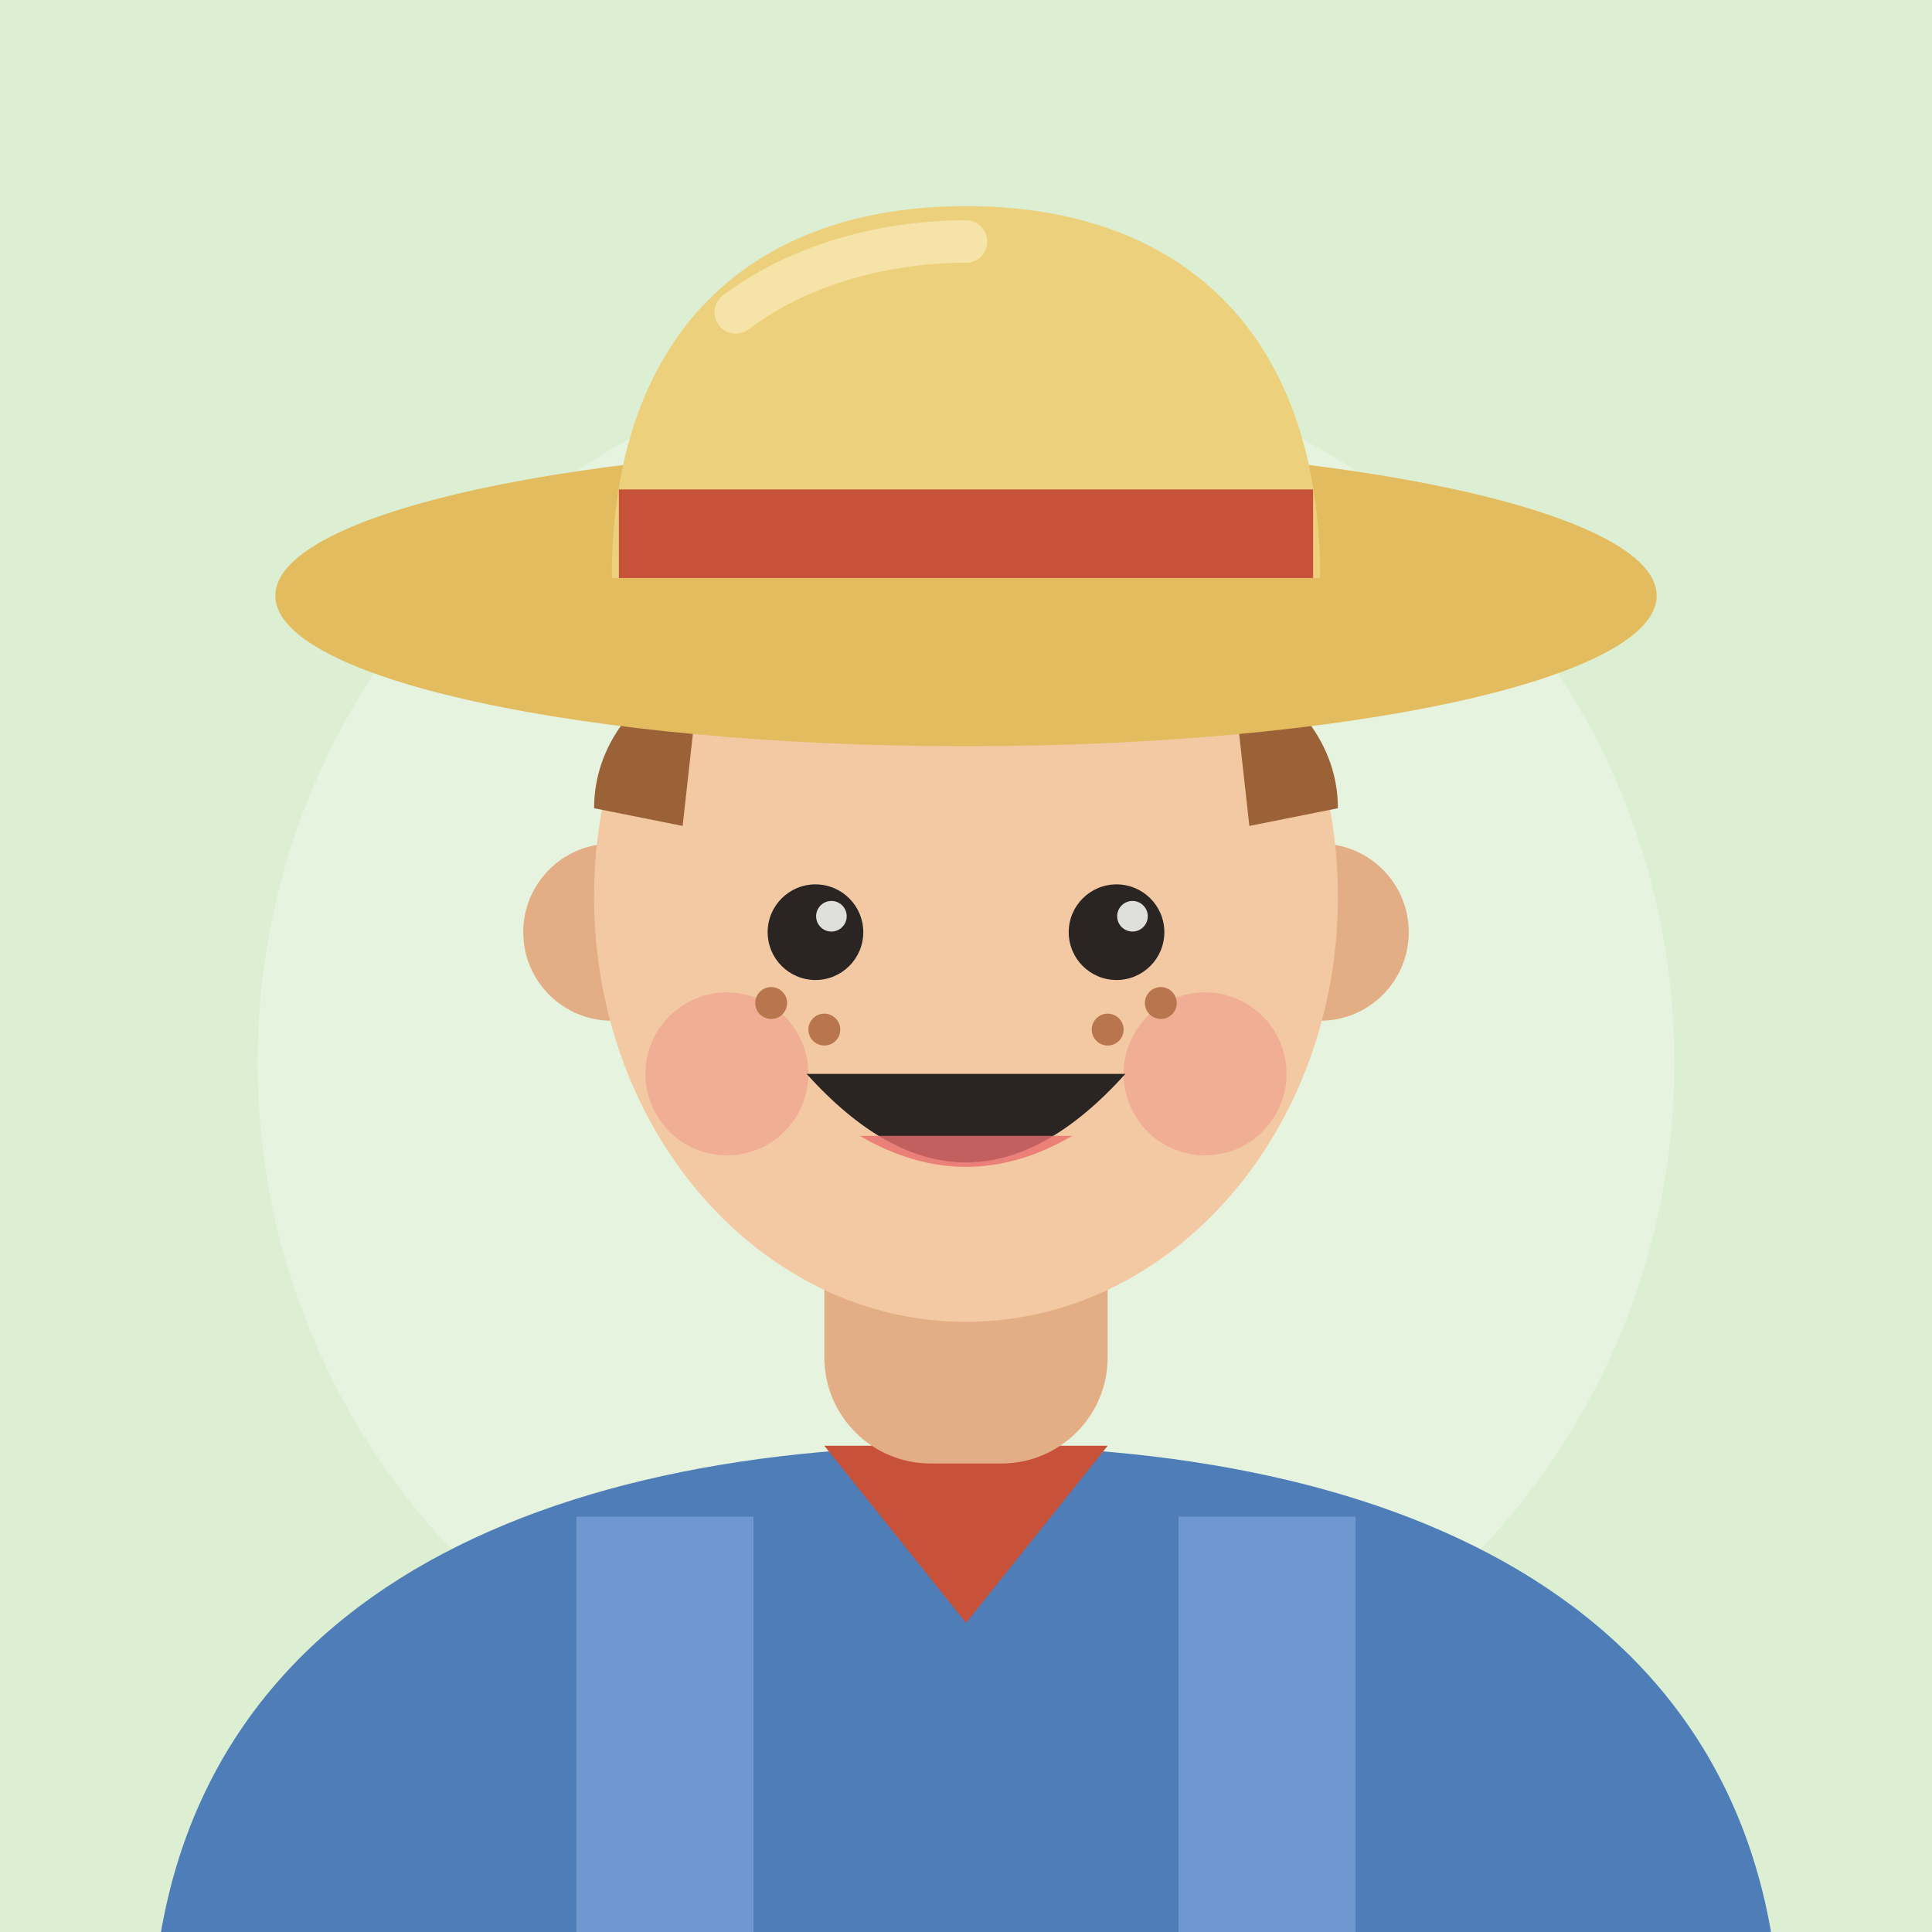
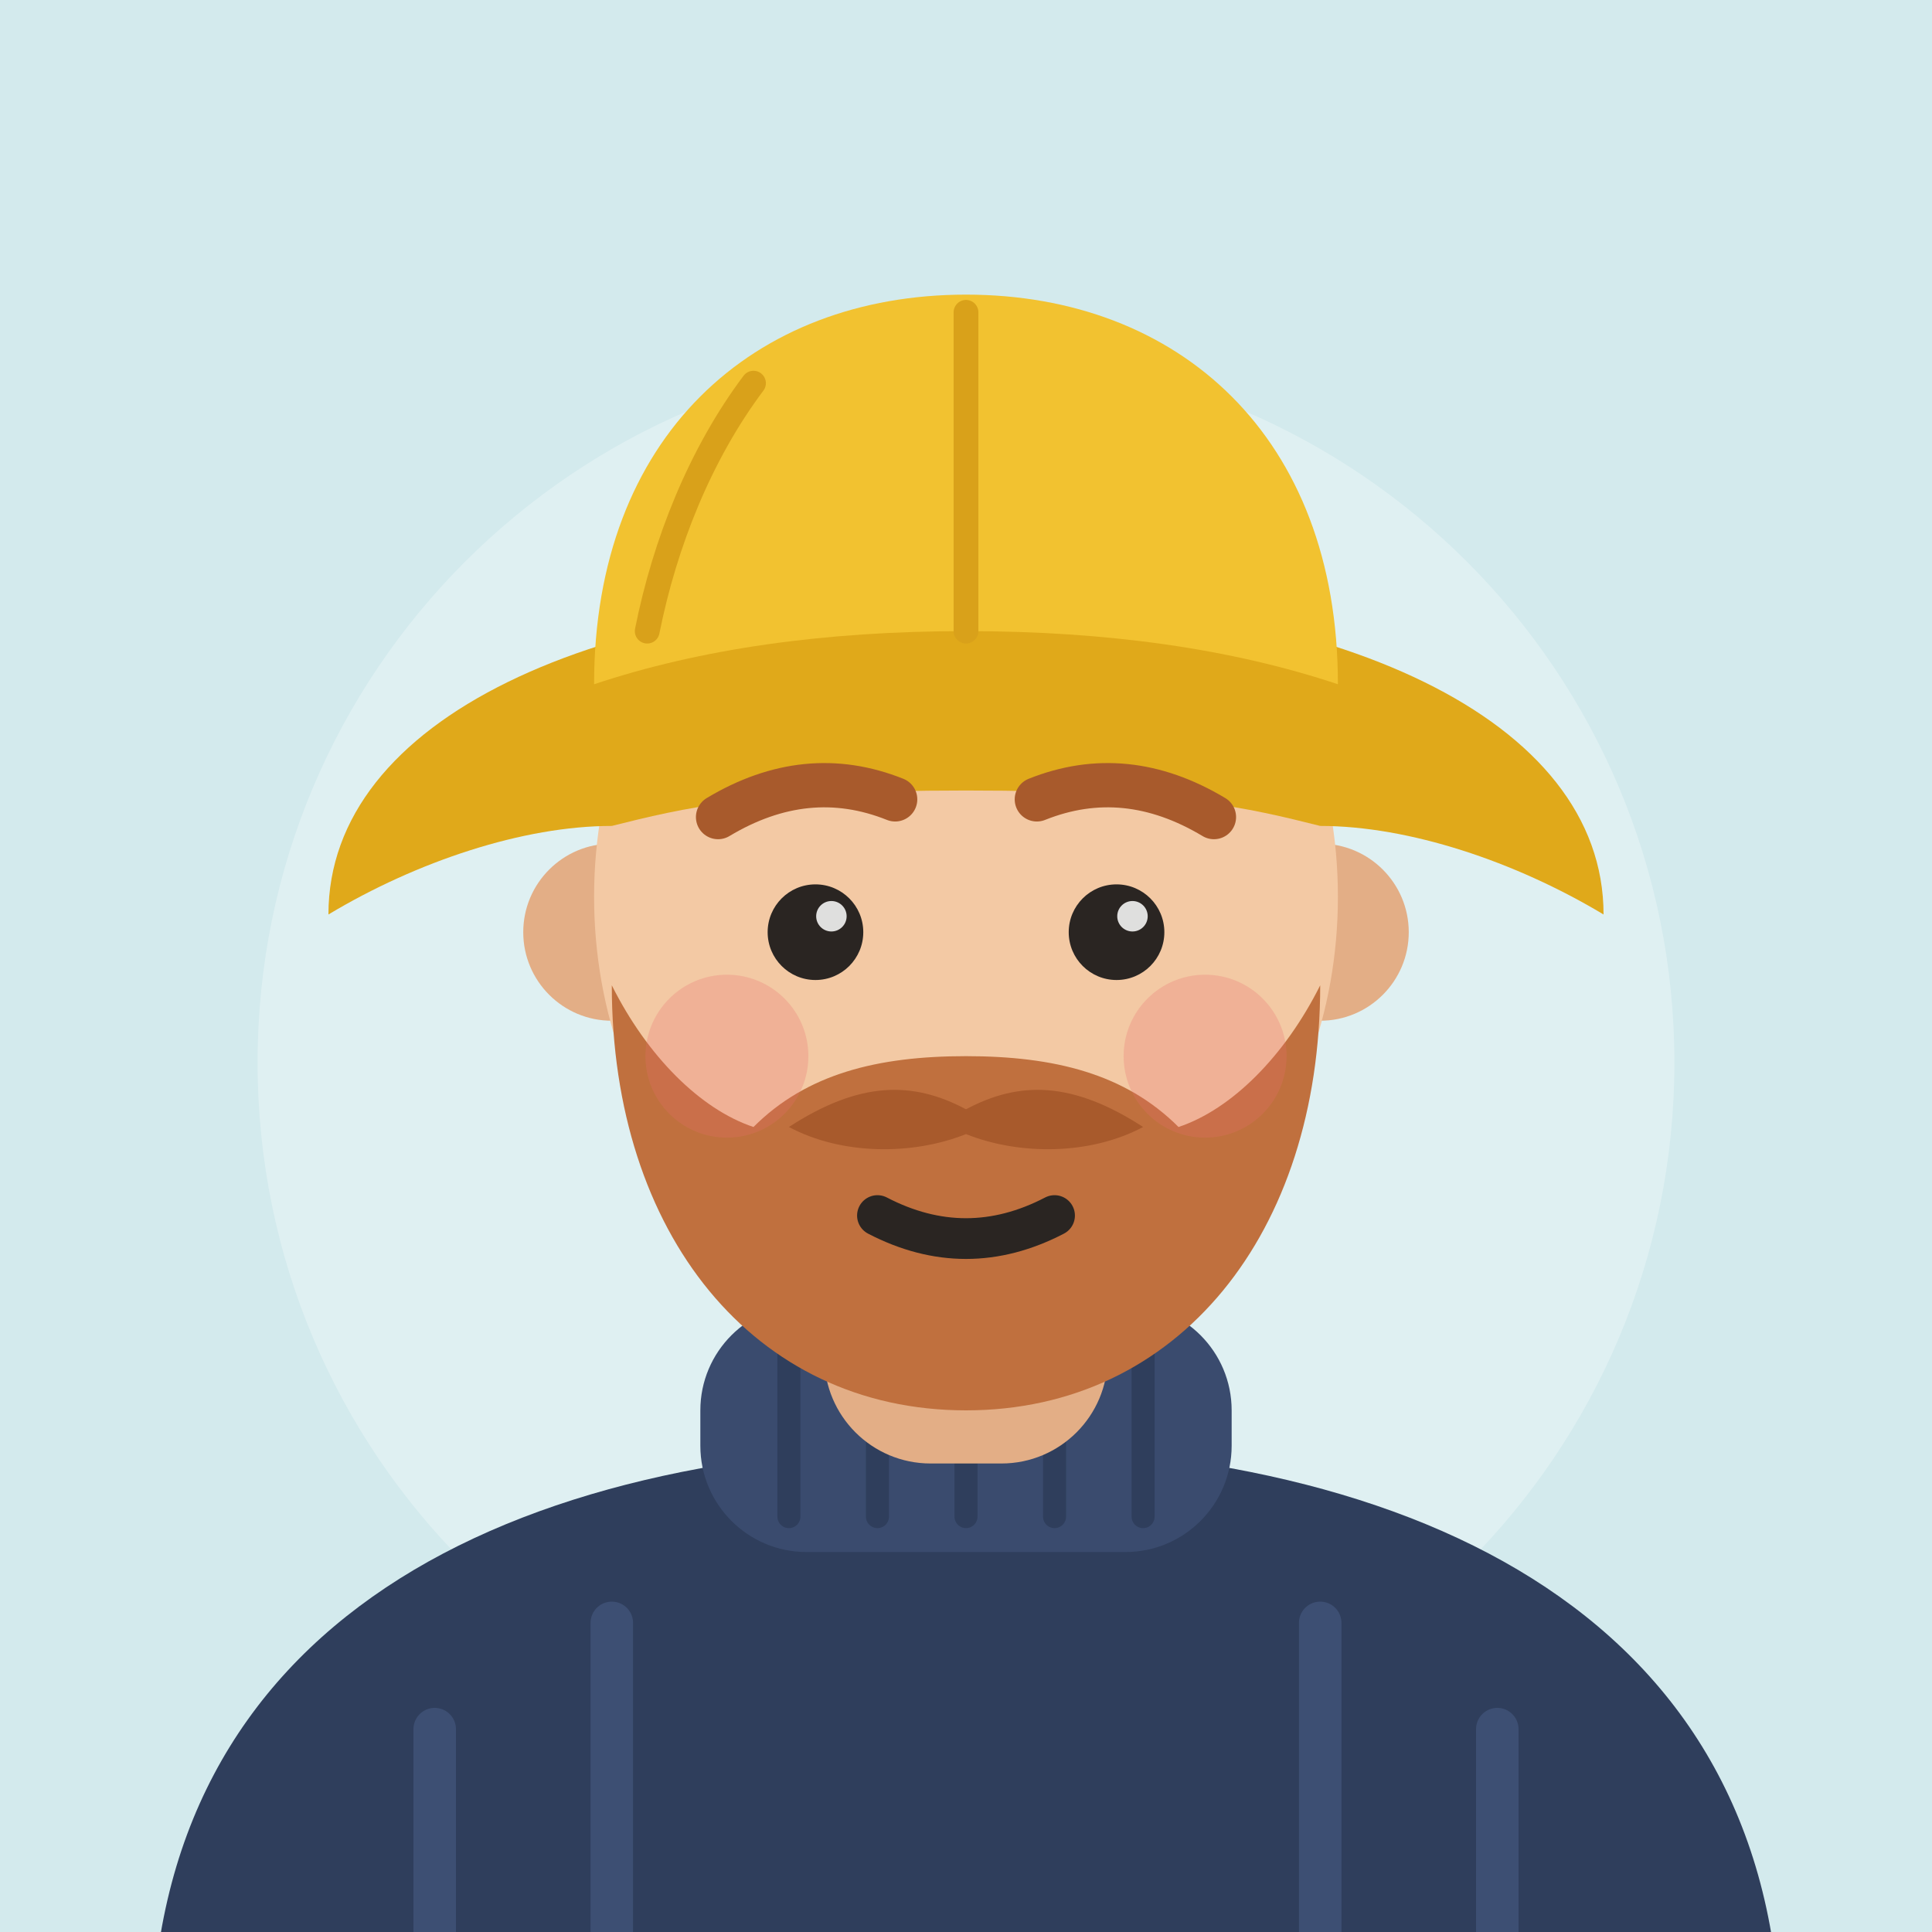
<svg xmlns="http://www.w3.org/2000/svg" viewBox="0 0 120 120">
-   <rect width="120" height="120" fill="#DCEFD3" />
+   <rect width="120" height="120" fill="#D3EAED" />
  <circle cx="60" cy="66" r="44" fill="#fff" opacity=".28" />
  <g transform="translate(60 70) scale(1.1) translate(-60 -70)">
-     <path d="M14 122C14 98 34 88 60 88S106 98 106 122Z" fill="#4F7DB8" />
-     <path d="M38 92h10v30H38zM72 92h10v30H72z" fill="#6E98CF" />
-     <path d="M52 88l8 10 8-10z" fill="#C8513A" />
+     <path d="M14 122C14 98 34 88 60 88S106 98 106 122Z" fill="#2F3E5C" />
+     <path d="M30 104v18M40 98v24M80 98v24M90 104v18" stroke="#3D4F73" stroke-width="2.4" fill="none" stroke-linecap="round" />
+     <rect x="45" y="80" width="30" height="14" rx="6" fill="#3A4B6E" />
+     <path d="M50 82v10M55 82v10M60 82v10M65 82v10M70 82v10" stroke="#2F3E5C" stroke-width="1.3" fill="none" stroke-linecap="round" />
    <rect x="52" y="69" width="16" height="20" rx="6" fill="#E3AE86" />
    <circle cx="40" cy="59" r="5" fill="#E3AE86" />
    <circle cx="80" cy="59" r="5" fill="#E3AE86" />
    <ellipse cx="60" cy="57" rx="21" ry="24" fill="#F3C9A4" />
-     <path d="M39 52c0-4 3-7 6-8l-1 9zM81 52c0-4-3-7-6-8l1 9z" fill="#9A6236" />
-     <ellipse cx="60" cy="40" rx="39" ry="8.5" fill="#E2BC5E" />
-     <path d="M40 39c0-14 8-21 20-21s20 7 20 21z" fill="#EDD07C" />
-     <path d="M40.4 34h39.2v5H40.4z" fill="#C8513A" />
-     <path d="M47 24c4-3 9-4 13-4" stroke="#F6E3A8" stroke-width="2.4" fill="none" stroke-linecap="round" />
+     <path d="M40 62c0 14 8 24 20 24s20-10 20-24c-2 4-5 7-8 8-3-3-7-4-12-4s-9 1-12 4c-3-1-6-4-8-8z" fill="#C0703E" />
+     <path d="M50 70c4-2.6 7-2.6 10-1 3-1.6 6-1.6 10 1-3 1.6-7 1.6-10 .4-3 1.2-7 1.2-10-.4z" fill="#A85A2C" />
+     <path d="M24 58c0-11 15-18 36-18s36 7 36 18c-5-3-11-5-16-5-4-1-8-2-20-2s-16 1-20 2c-5 0-11 2-16 5z" fill="#E0A91A" />
+     <path d="M39 45c0-14 9-22 21-22s21 8 21 22c-6-2-13-3-21-3s-15 1-21 3z" fill="#F2C230" />
+     <path d="M60 24v18M48 28c-3 4-5 9-6 14" stroke="#D9A11A" stroke-width="1.4" fill="none" stroke-linecap="round" />
+     <path d="M46 52.5q5-3 10-1M74 52.5q-5-3-10-1" stroke="#A85A2C" stroke-width="2.5" fill="none" stroke-linecap="round" />
    <circle cx="51.5" cy="59" r="2.7" fill="#2A2522" />
-     <circle cx="52.4" cy="58.1" r="0.864" fill="#fff" opacity=".85" />
+     <circle cx="52.4" cy="58.1" r="0.86" fill="#fff" opacity=".85" />
    <circle cx="68.5" cy="59" r="2.7" fill="#2A2522" />
-     <circle cx="69.4" cy="58.1" r="0.864" fill="#fff" opacity=".85" />
-     <circle cx="46.5" cy="67" r="4.6" fill="#E86E6E" opacity="0.3" />
-     <circle cx="73.5" cy="67" r="4.6" fill="#E86E6E" opacity="0.3" />
-     <path d="M51 67Q60 77 69 67Z" fill="#2A2522" />
-     <path d="M54 70.5Q60 74 66 70.5" fill="#E86E6E" opacity=".8" />
-     <circle cx="49" cy="63" r=".9" fill="#B9764E" />
-     <circle cx="52" cy="64.5" r=".9" fill="#B9764E" />
-     <circle cx="71" cy="63" r=".9" fill="#B9764E" />
-     <circle cx="68" cy="64.5" r=".9" fill="#B9764E" />
+     <circle cx="69.4" cy="58.1" r="0.86" fill="#fff" opacity=".85" />
+     <circle cx="46.5" cy="66" r="4.6" fill="#E86E6E" opacity="0.26" />
+     <circle cx="73.5" cy="66" r="4.6" fill="#E86E6E" opacity="0.26" />
+     <path d="M55 75q5 2.6 10 0" stroke="#2A2522" stroke-width="2.3" fill="none" stroke-linecap="round" />
  </g>
</svg>
